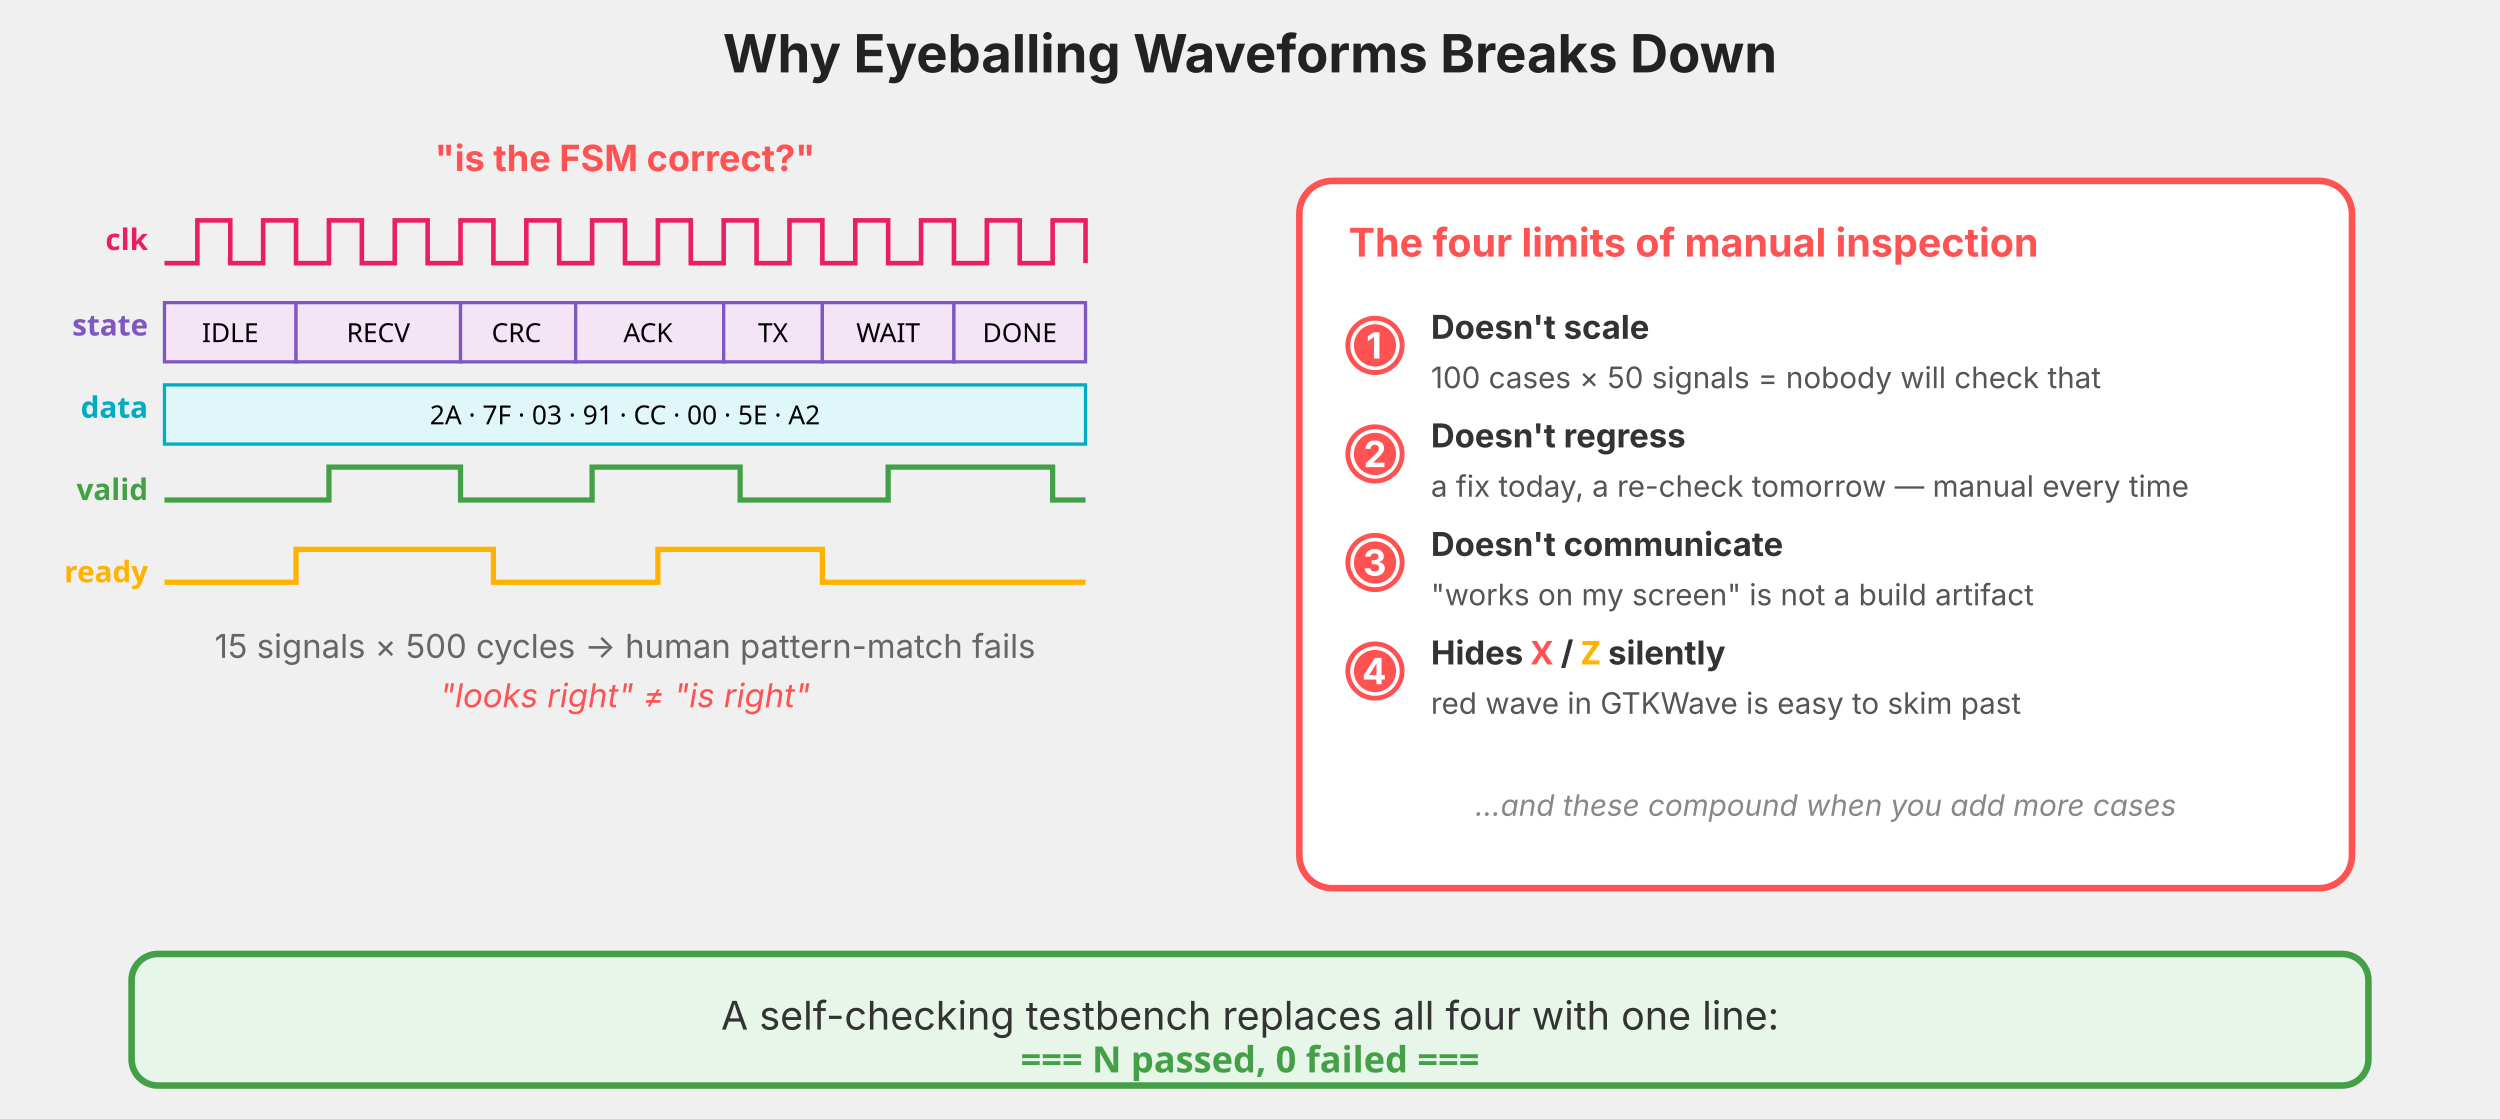
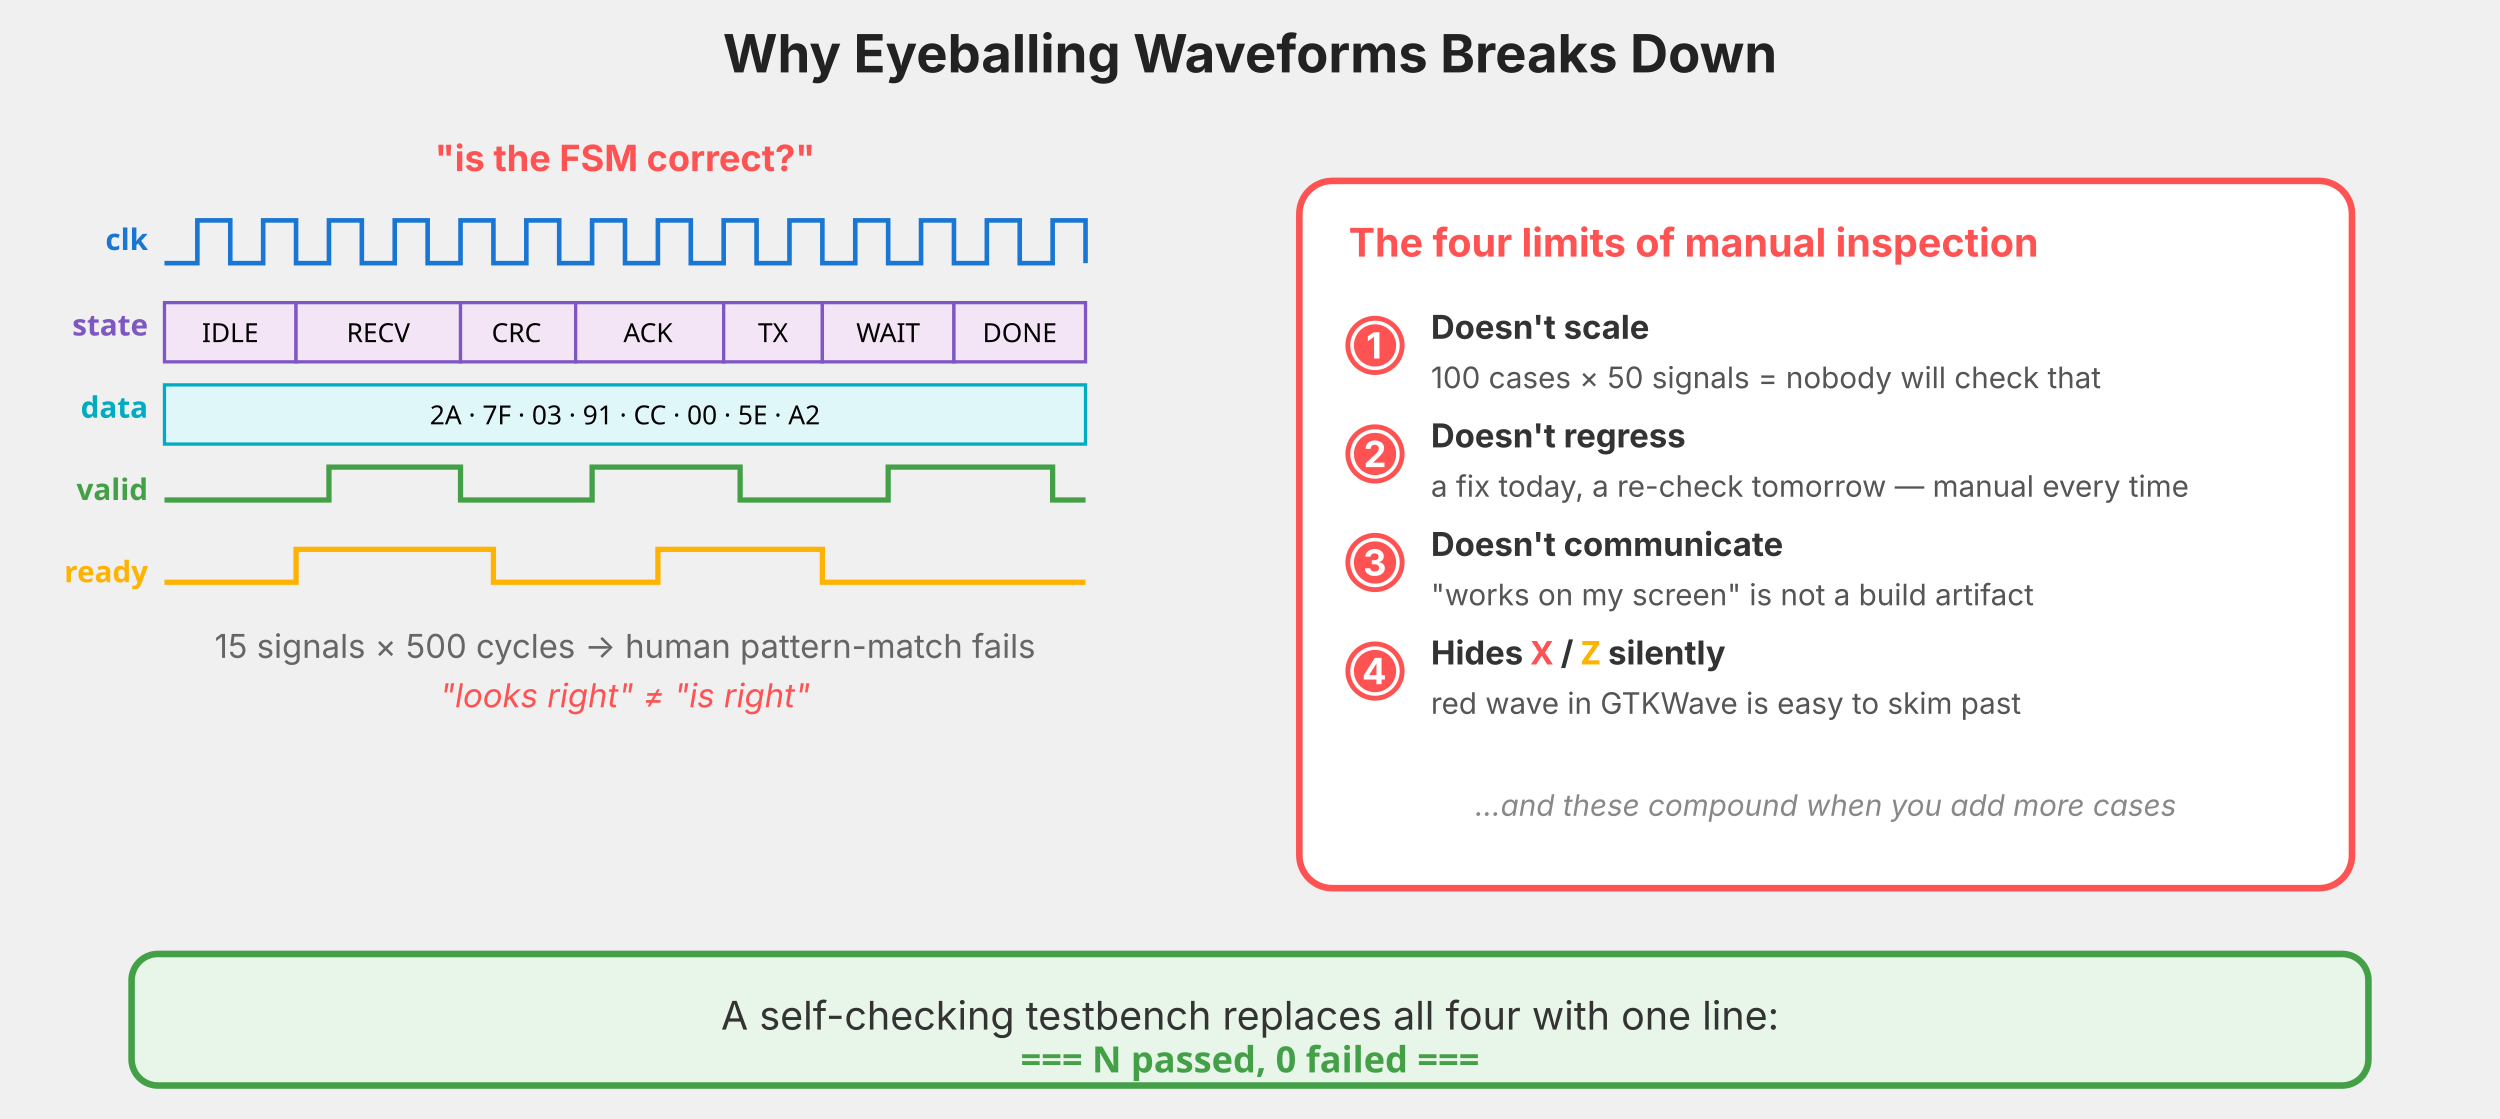
<svg xmlns="http://www.w3.org/2000/svg" viewBox="0 0 760 340" font-family="Inter, sans-serif">
  <text x="380" y="22" text-anchor="middle" font-size="16" font-weight="700" fill="#222">Why Eyeballing Waveforms Breaks Down</text>
  <text x="190" y="52" text-anchor="middle" font-size="11" font-weight="700" fill="#FF5252">"is the FSM correct?"</text>
  <g transform="translate(50,62)">
-     <text x="-5" y="14" text-anchor="end" font-size="9" font-weight="700" font-family="JetBrains Mono" fill="#E91E63">clk</text>
-     <polyline points="0,18 10,18 10,5 20,5 20,18 30,18 30,5 40,5 40,18 50,18 50,5 60,5 60,18 70,18 70,5 80,5 80,18 90,18 90,5 100,5 100,18 110,18 110,5 120,5 120,18 130,18 130,5 140,5 140,18 150,18 150,5 160,5 160,18 170,18 170,5 180,5 180,18 190,18 190,5 200,5 200,18 210,18 210,5 220,5 220,18 230,18 230,5 240,5 240,18 250,18 250,5 260,5 260,18 270,18 270,5 280,5 280,18" fill="none" stroke="#E91E63" stroke-width="1.4" />
+     <text x="-5" y="14" text-anchor="end" font-size="9" font-weight="700" font-family="JetBrains Mono" fill="#1976D2">clk</text>
+     <polyline points="0,18 10,18 10,5 20,5 20,18 30,18 30,5 40,5 40,18 50,18 50,5 60,5 60,18 70,18 70,5 80,5 80,18 90,18 90,5 100,5 100,18 110,18 110,5 120,5 120,18 130,18 130,5 140,5 140,18 150,18 150,5 160,5 160,18 170,18 170,5 180,5 180,18 190,18 190,5 200,5 200,18 210,18 210,5 220,5 220,18 230,18 230,5 240,5 240,18 250,18 250,5 260,5 260,18 270,18 270,5 280,5 280,18" fill="none" stroke="#1976D2" stroke-width="1.4" />
    <text x="-5" y="40" text-anchor="end" font-size="9" font-weight="700" font-family="JetBrains Mono" fill="#7E57C2">state</text>
    <rect x="0" y="30" width="40" height="18" fill="#F3E5F5" stroke="#7E57C2" />
    <text x="20" y="42" text-anchor="middle" font-size="8" font-family="JetBrains Mono">IDLE</text>
    <rect x="40" y="30" width="50" height="18" fill="#F3E5F5" stroke="#7E57C2" />
    <text x="65" y="42" text-anchor="middle" font-size="8" font-family="JetBrains Mono">RECV</text>
    <rect x="90" y="30" width="35" height="18" fill="#F3E5F5" stroke="#7E57C2" />
    <text x="107" y="42" text-anchor="middle" font-size="8" font-family="JetBrains Mono">CRC</text>
    <rect x="125" y="30" width="45" height="18" fill="#F3E5F5" stroke="#7E57C2" />
    <text x="147" y="42" text-anchor="middle" font-size="8" font-family="JetBrains Mono">ACK</text>
    <rect x="170" y="30" width="30" height="18" fill="#F3E5F5" stroke="#7E57C2" />
    <text x="185" y="42" text-anchor="middle" font-size="8" font-family="JetBrains Mono">TX</text>
    <rect x="200" y="30" width="40" height="18" fill="#F3E5F5" stroke="#7E57C2" />
    <text x="220" y="42" text-anchor="middle" font-size="8" font-family="JetBrains Mono">WAIT</text>
    <rect x="240" y="30" width="40" height="18" fill="#F3E5F5" stroke="#7E57C2" />
    <text x="260" y="42" text-anchor="middle" font-size="8" font-family="JetBrains Mono">DONE</text>
    <text x="-5" y="65" text-anchor="end" font-size="9" font-weight="700" font-family="JetBrains Mono" fill="#00ACC1">data</text>
    <rect x="0" y="55" width="280" height="18" fill="#E0F7FA" stroke="#00ACC1" />
    <text x="140" y="67" text-anchor="middle" font-size="8" font-family="JetBrains Mono">2A · 7F · 03 · 91 · CC · 00 · 5E · A2</text>
    <text x="-5" y="90" text-anchor="end" font-size="9" font-weight="700" font-family="JetBrains Mono" fill="#43A047">valid</text>
    <polyline points="0,90 50,90 50,80 90,80 90,90 130,90 130,80 175,80 175,90 220,90 220,80 270,80 270,90 280,90" fill="none" stroke="#43A047" stroke-width="1.6" />
    <text x="-5" y="115" text-anchor="end" font-size="9" font-weight="700" font-family="JetBrains Mono" fill="#FFB300">ready</text>
    <polyline points="0,115 40,115 40,105 100,105 100,115 150,115 150,105 200,105 200,115 280,115" fill="none" stroke="#FFB300" stroke-width="1.6" />
  </g>
  <text x="190" y="200" text-anchor="middle" font-size="10" fill="#666">15 signals × 500 cycles → human pattern-match fails</text>
  <text x="190" y="215" text-anchor="middle" font-size="10" fill="#FF5252" font-style="italic">"looks right" ≠ "is right"</text>
  <rect x="395" y="55" width="320" height="215" rx="10" fill="#fff" stroke="#FF5252" stroke-width="2" />
  <text x="410" y="78" font-size="12" font-weight="700" fill="#FF5252">The four limits of manual inspection</text>
  <circle cx="418" cy="105" r="9" fill="#FF5252" />
  <text x="418" y="109" text-anchor="middle" font-size="11" font-weight="700" fill="#fff">①</text>
  <text x="435" y="103" font-size="10" font-weight="700" fill="#333">Doesn't scale</text>
  <text x="435" y="118" font-size="9" fill="#555">100 cases × 50 signals = nobody will check that</text>
  <circle cx="418" cy="138" r="9" fill="#FF5252" />
  <text x="418" y="142" text-anchor="middle" font-size="11" font-weight="700" fill="#fff">②</text>
  <text x="435" y="136" font-size="10" font-weight="700" fill="#333">Doesn't regress</text>
  <text x="435" y="151" font-size="9" fill="#555">a fix today, a re-check tomorrow — manual every time</text>
  <circle cx="418" cy="171" r="9" fill="#FF5252" />
  <text x="418" y="175" text-anchor="middle" font-size="11" font-weight="700" fill="#fff">③</text>
  <text x="435" y="169" font-size="10" font-weight="700" fill="#333">Doesn't communicate</text>
  <text x="435" y="184" font-size="9" fill="#555">"works on my screen" is not a build artifact</text>
  <circle cx="418" cy="204" r="9" fill="#FF5252" />
  <text x="418" y="208" text-anchor="middle" font-size="11" font-weight="700" fill="#fff">④</text>
  <text x="435" y="202" font-size="10" font-weight="700" fill="#333">Hides <tspan font-family="JetBrains Mono" fill="#FF5252">X</tspan> / <tspan font-family="JetBrains Mono" fill="#FFB300">Z</tspan> silently</text>
  <text x="435" y="217" font-size="9" fill="#555">red wave in GTKWave is easy to skim past</text>
  <text x="555" y="248" text-anchor="middle" font-size="9" font-style="italic" fill="#888">…and these compound when you add more cases</text>
  <rect x="40" y="290" width="680" height="40" rx="8" fill="#E8F5E9" stroke="#43A047" stroke-width="2" />
  <text x="380" y="313" text-anchor="middle" font-size="12" fill="#333">A self-checking testbench replaces all four with one line:</text>
  <text x="380" y="326" text-anchor="middle" font-size="11" font-family="JetBrains Mono" font-weight="700" fill="#43A047">=== N passed, 0 failed ===</text>
</svg>
